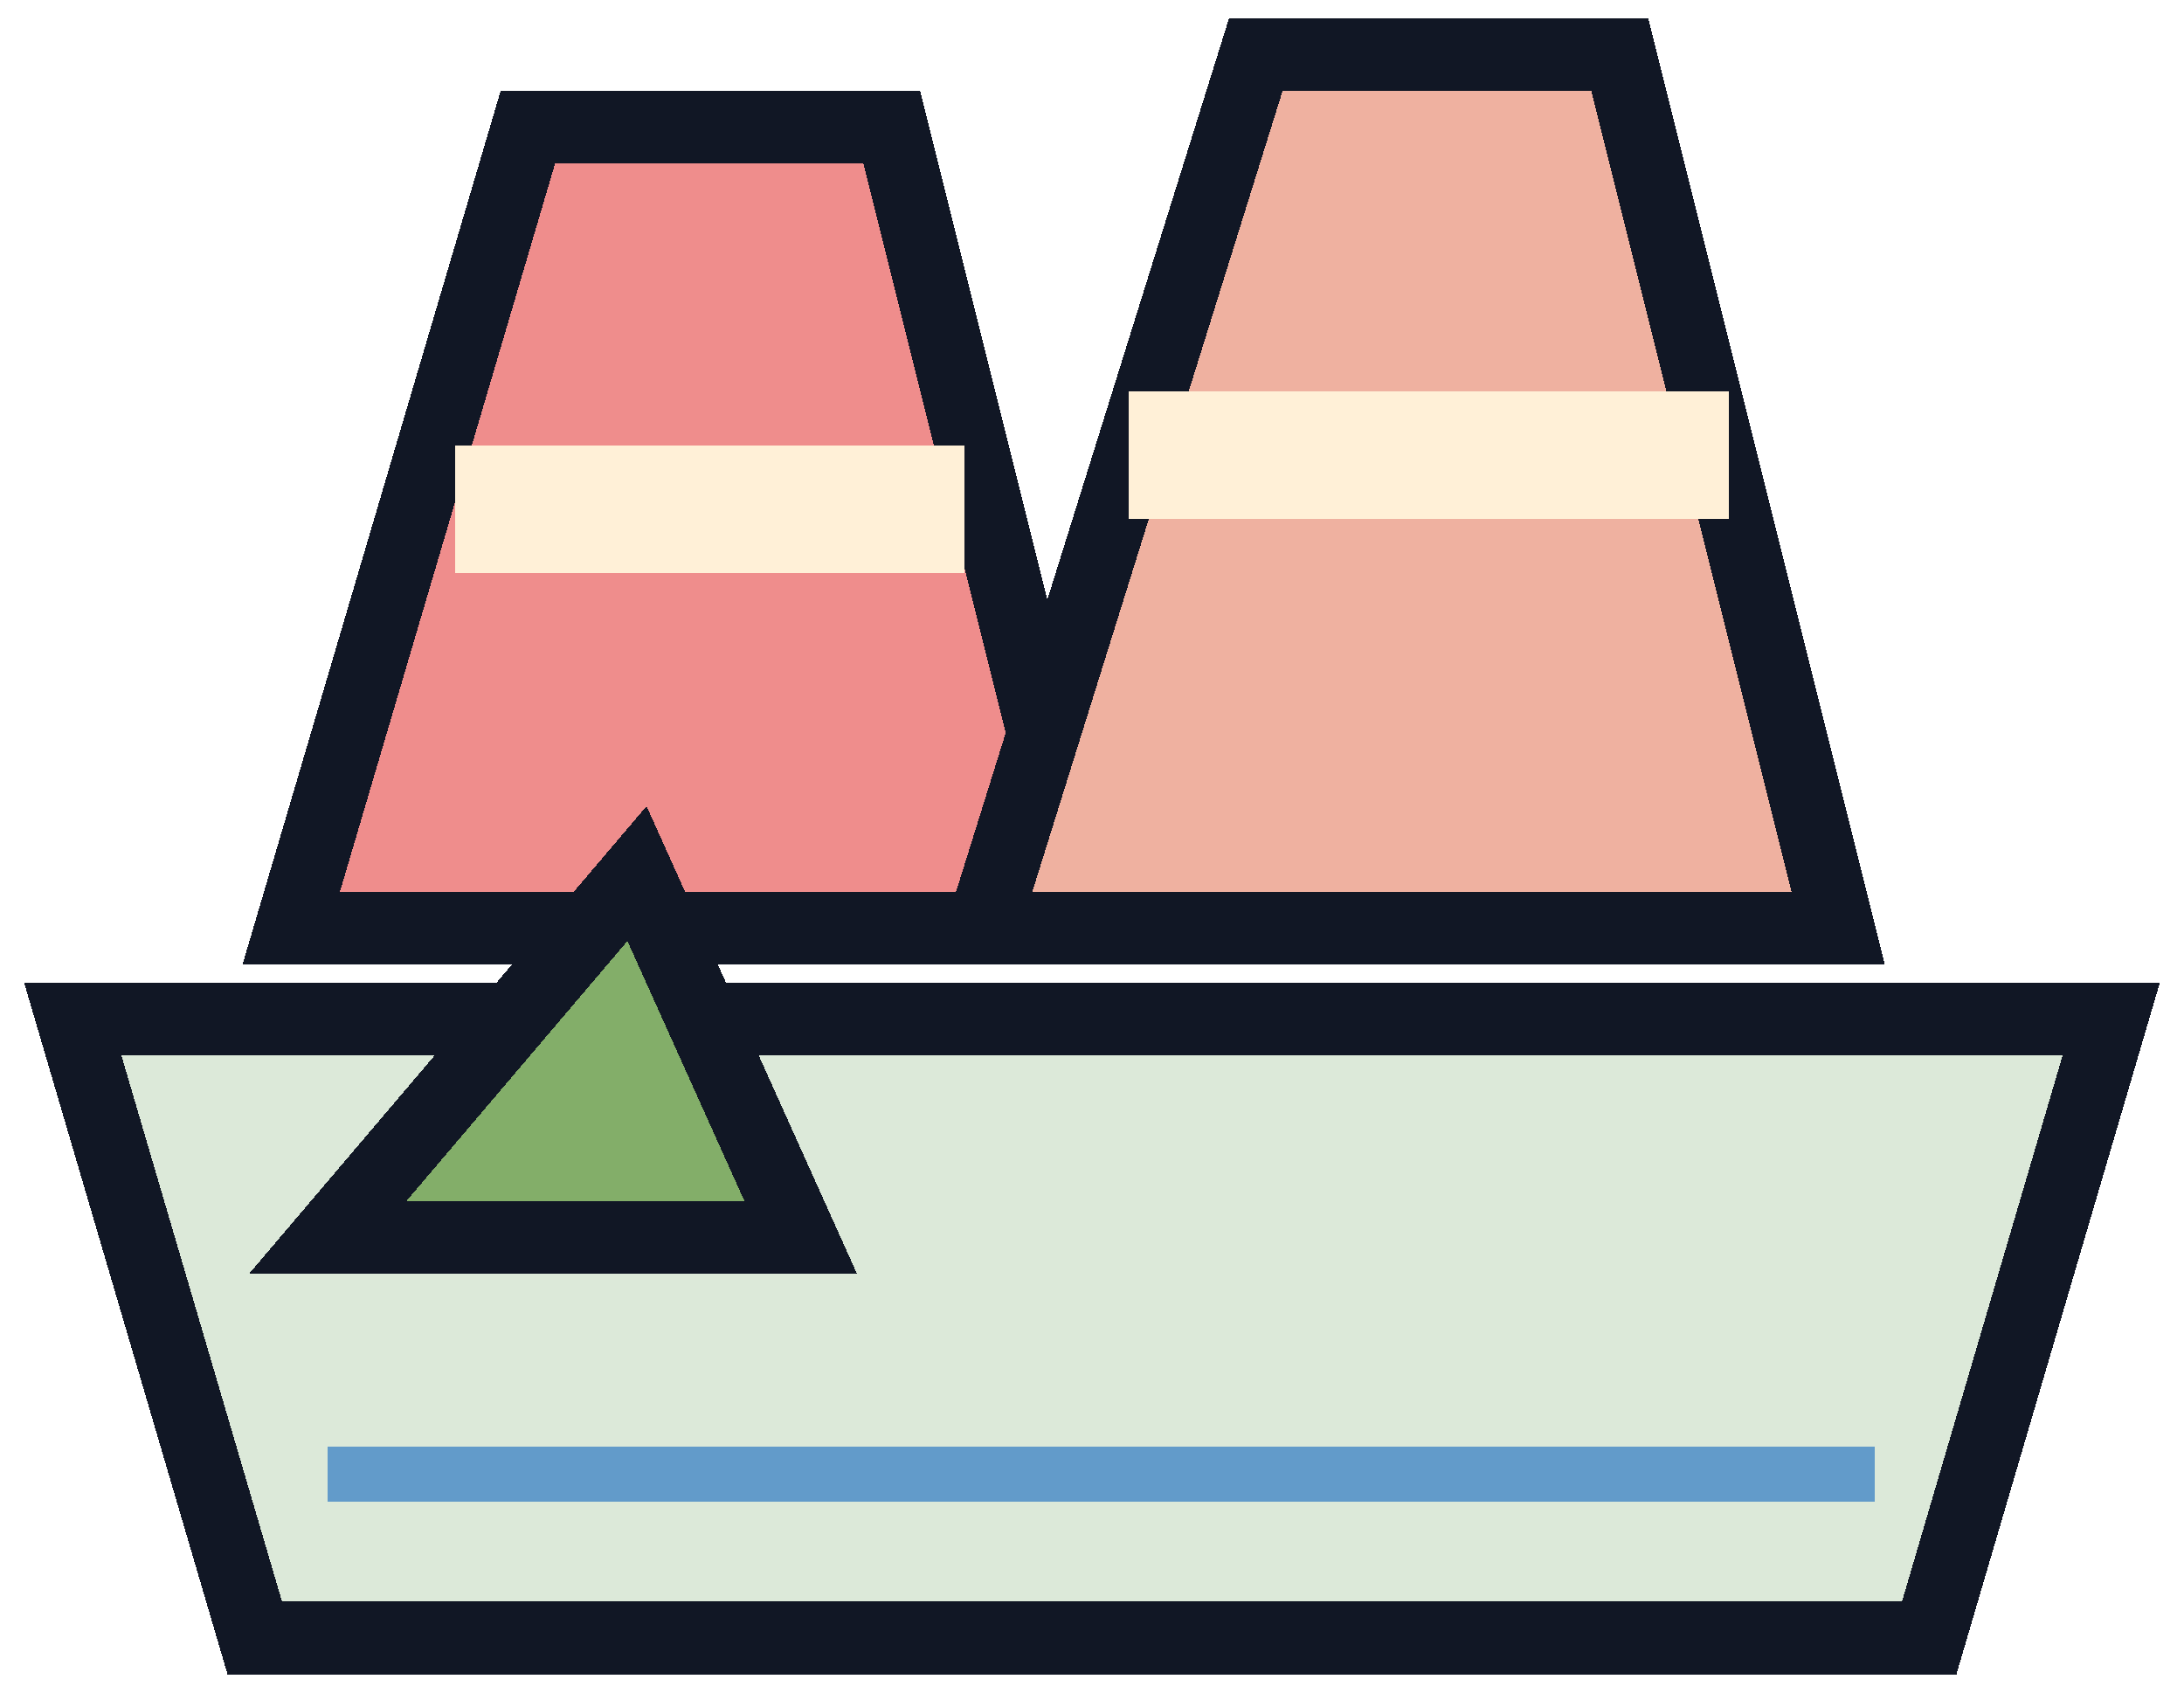
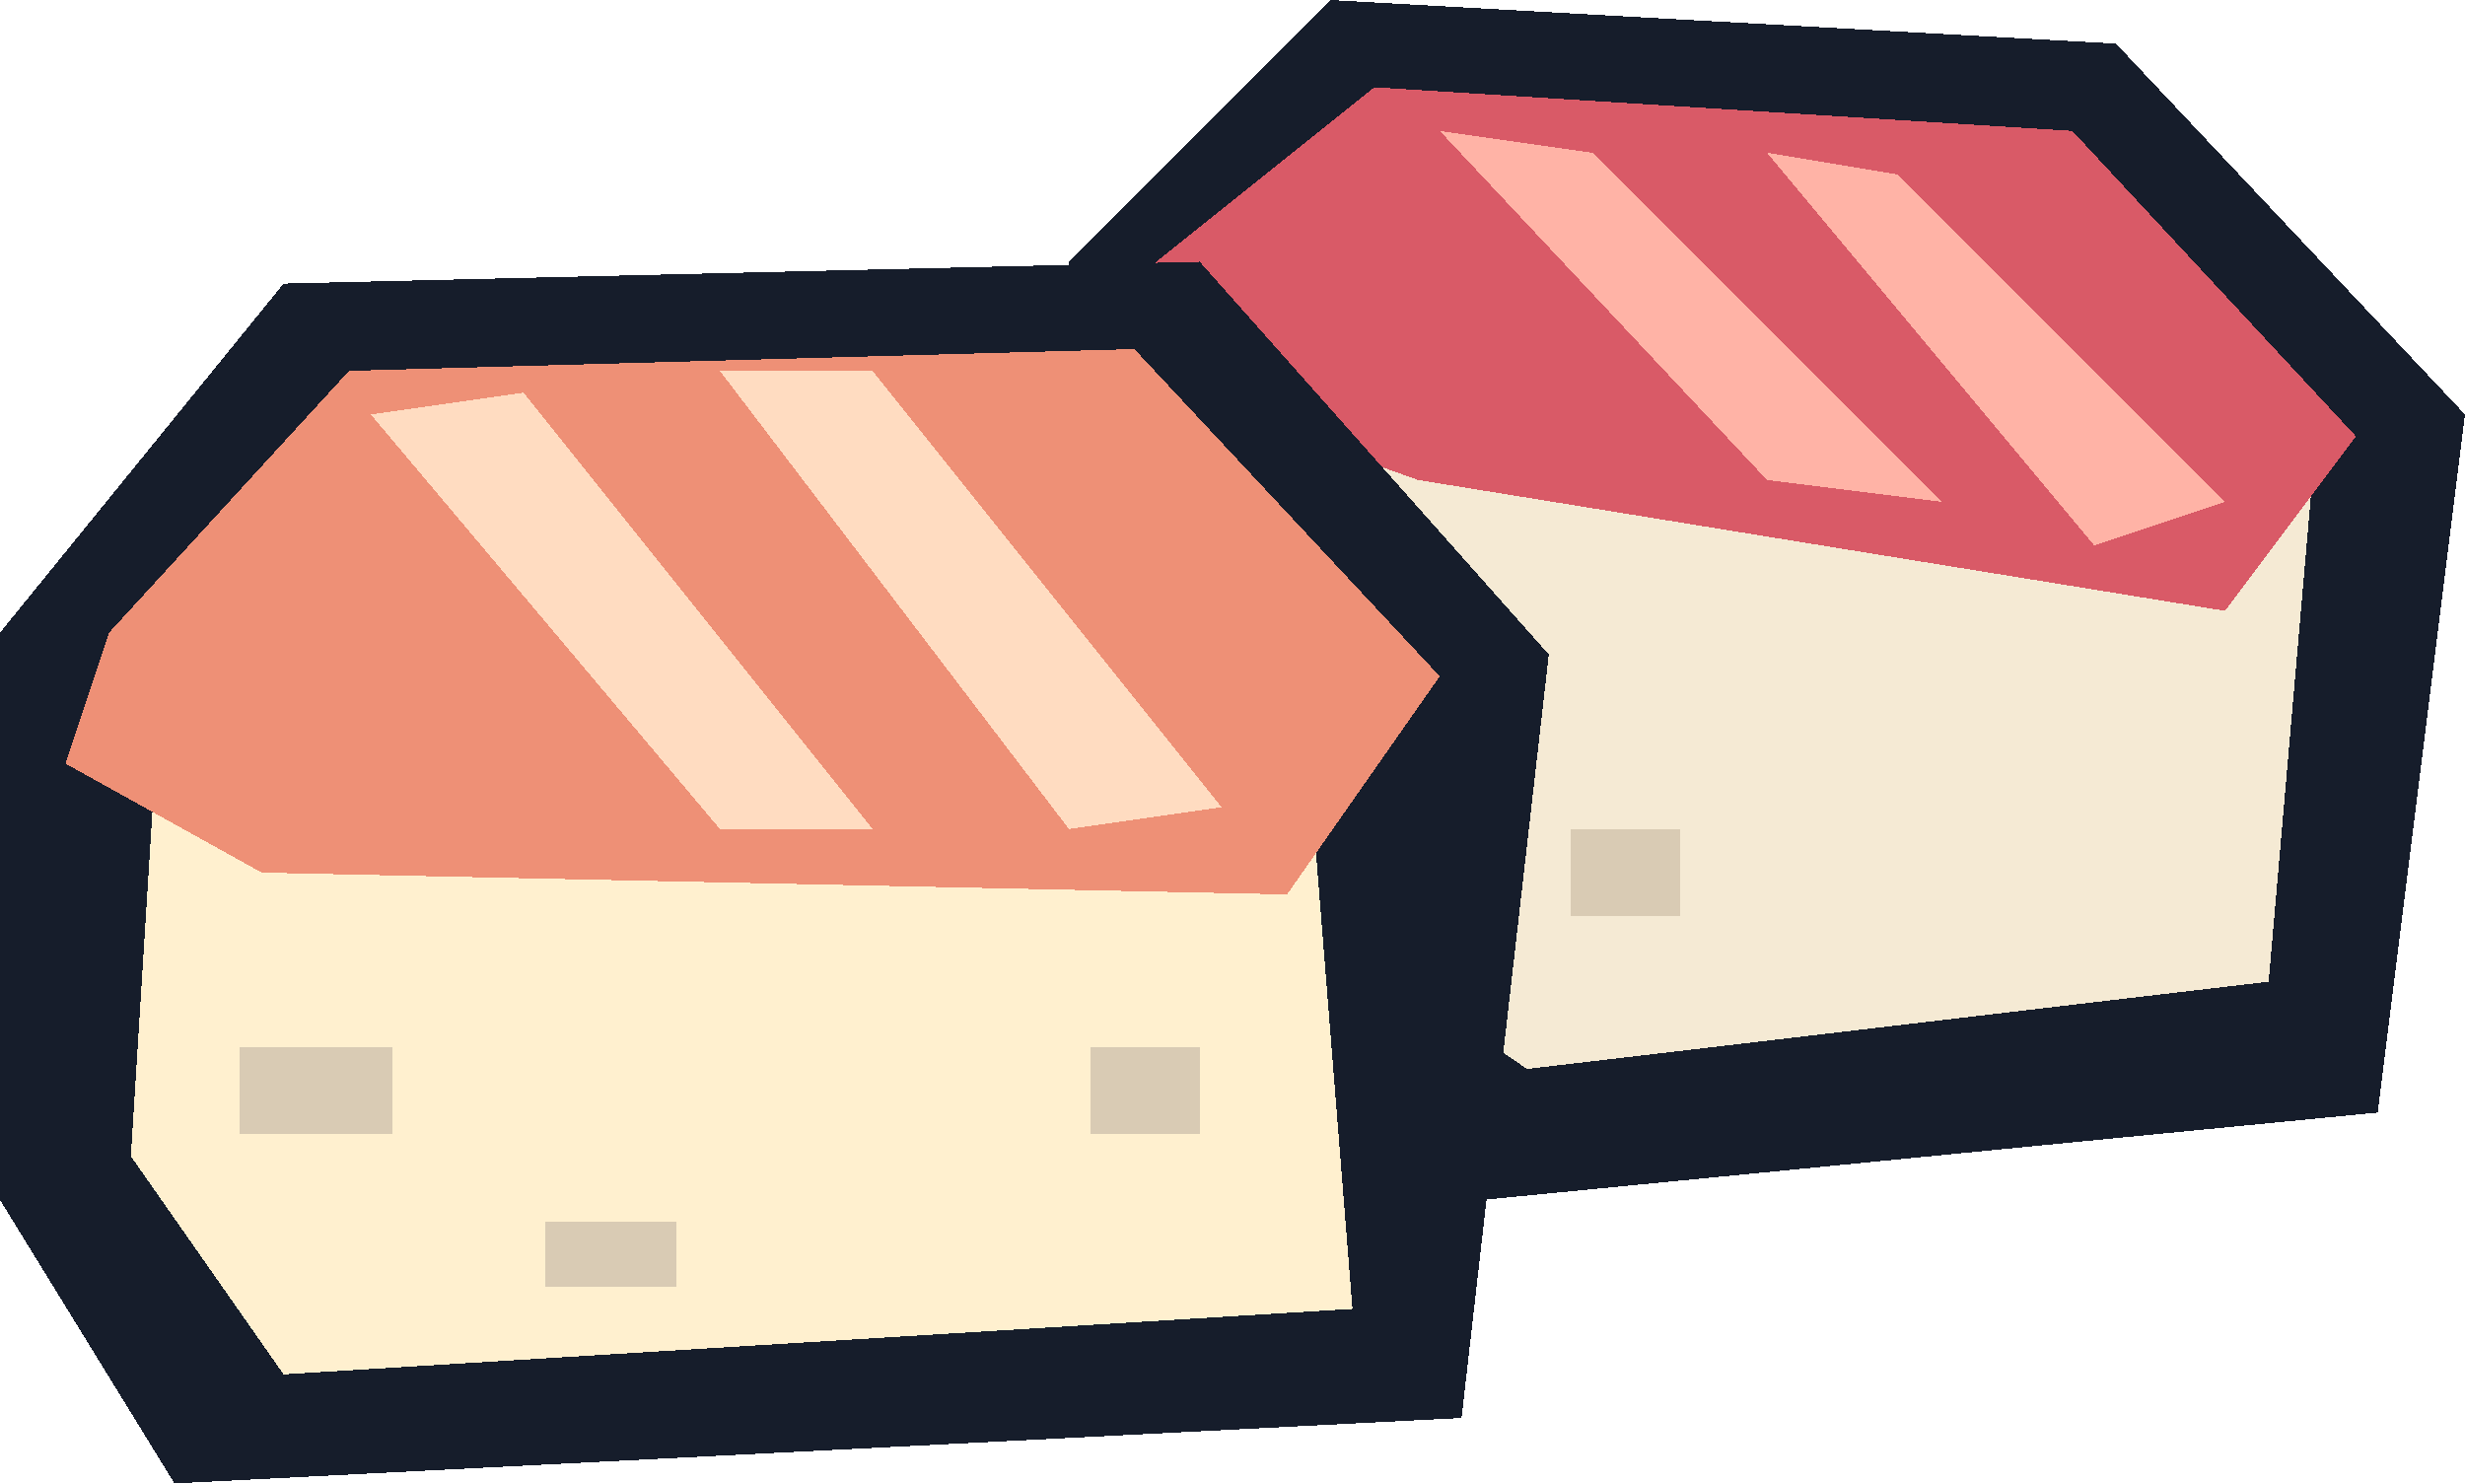
- <svg xmlns="http://www.w3.org/2000/svg" width="120" height="93" viewBox="4 21 120 93" fill="none" shape-rendering="crispEdges">
-   <path d="M8 77H120L110 111H18Z" fill="#dce9d9" stroke="#111725" stroke-width="4" stroke-linejoin="miter" />
-   <path d="M20 72L33 28H53L64 72Z" fill="#ef8d8c" stroke="#111725" stroke-width="4" stroke-linejoin="miter" />
-   <path d="M58 72L73 24H93L105 72Z" fill="#efb1a0" stroke="#111725" stroke-width="4" stroke-linejoin="miter" />
-   <path d="M29 49H57M66 46H99" fill="none" stroke="#fff0d7" stroke-width="7" stroke-linejoin="miter" />
-   <path d="M22 89L39 69L48 89Z" fill="#83ae69" stroke="#111725" stroke-width="4" stroke-linejoin="miter" />
-   <path d="M22 102H107" fill="none" stroke="#629bca" stroke-width="3" stroke-linejoin="miter" />
+ <svg xmlns="http://www.w3.org/2000/svg" width="113" height="68" viewBox="10 26 113 68" shape-rendering="crispEdges">
+   <path d="M59 38L71 26L107 28L123 45L119 77L78 81L57 67Z" fill="#161d2b" />
+   <path d="M64 48L77 42L116 48L114 71L80 75L64 64Z" fill="#f5ead4" />
+   <path d="M63 38L73 30L105 32L118 46L112 54L75 48L61 43Z" fill="#d95a67" />
+   <path d="M76 32L83 33L99 49L91 48Z" fill="#ffb3a6" />
+   <path d="M91 33L97 34L112 49L106 51Z" fill="#ffb3a6" />
+   <path d="M10 55L23 39L65 38L81 56L77 91L18 94L10 81Z" fill="#161d2b" />
+   <path d="M17 63L70 61L72 86L23 89L16 79Z" fill="#fff0cf" />
+   <path d="M15 55L26 43L62 42L76 57L69 67L22 66L13 61Z" fill="#ee9076" />
+   <path d="M27 45L34 44L50 64L43 64Z" fill="#ffdcc1" />
+   <path d="M43 43L50 43L66 63L59 64Z" fill="#ffdcc1" />
+   <rect x="21" y="74" width="7" height="4" fill="#d9cbb4" />
+   <rect x="35" y="82" width="6" height="3" fill="#d9cbb4" />
+   <rect x="60" y="74" width="5" height="4" fill="#d9cbb4" />
+   <rect x="82" y="64" width="5" height="4" fill="#d9cbb4" />
</svg>
